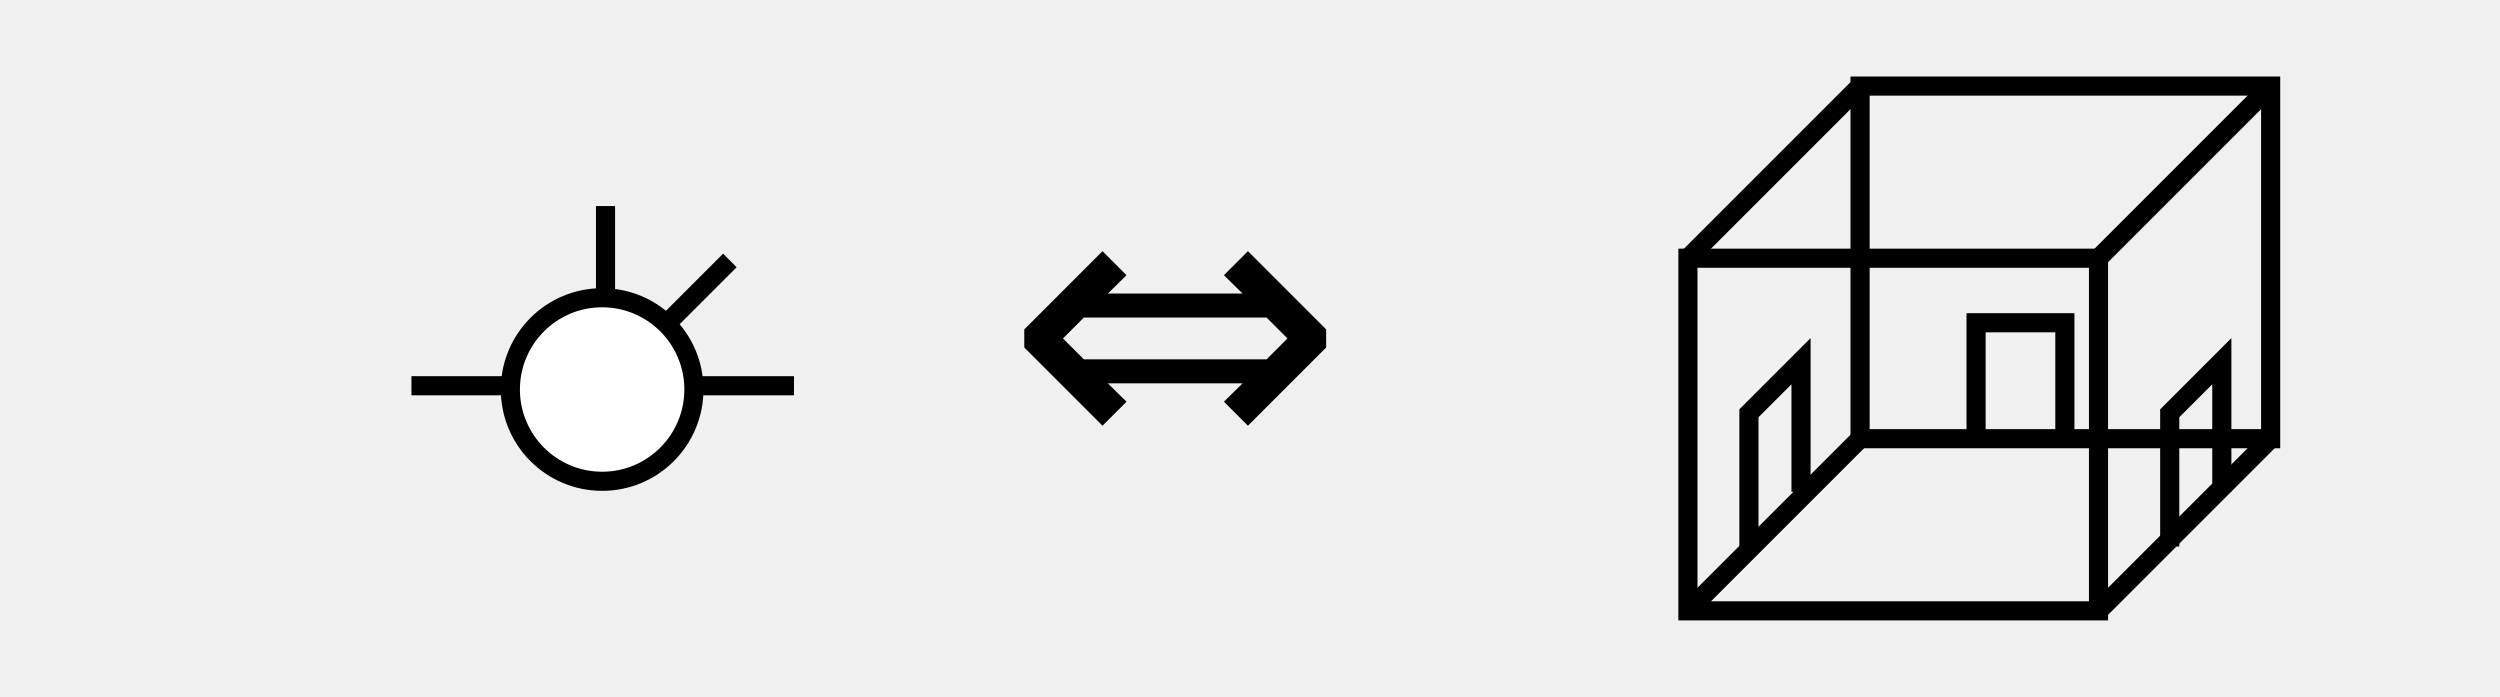
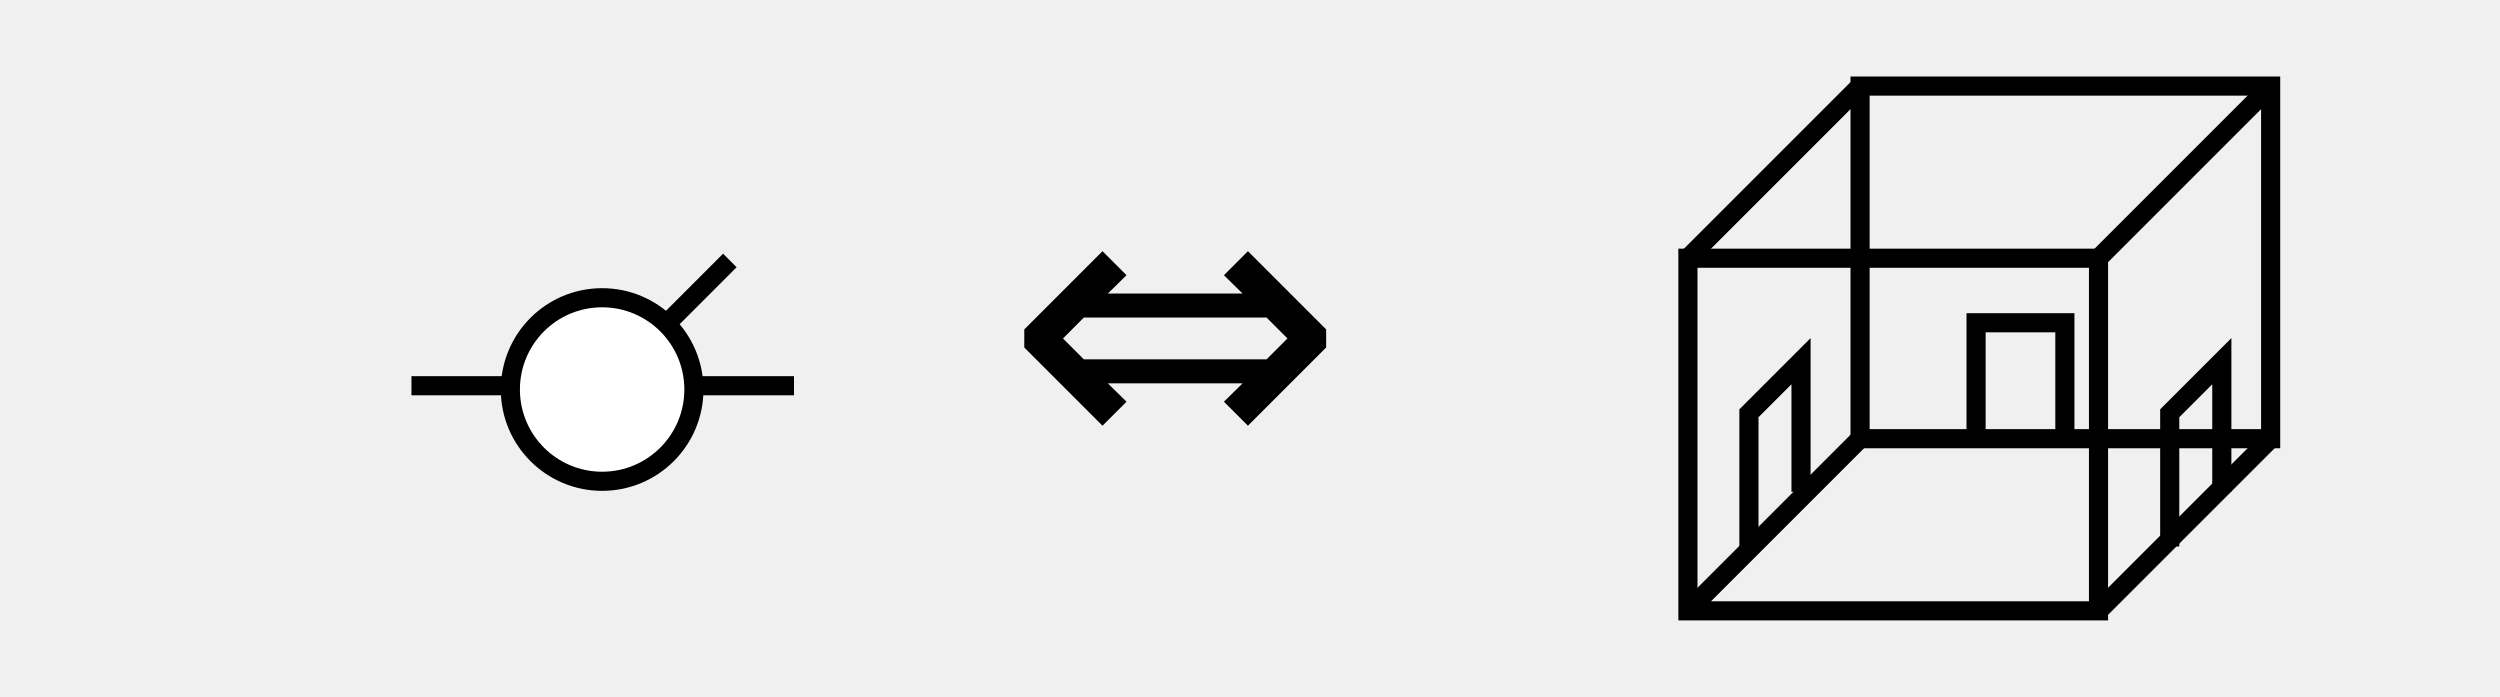
<svg xmlns="http://www.w3.org/2000/svg" width="522.805" height="145.741" viewBox="0 0 138.325 38.561" version="1.1" id="svg8">
  <defs id="defs2">
    </defs>
  <g id="layer1" transform="translate(-1.967589,-105.1052)">
-     <g id="g1843" transform="translate(-0.7118257,-5.90811)">
-       <path style="fill:none;stroke:#000000;stroke-width:1.058;stroke-linecap:butt;stroke-linejoin:miter;stroke-miterlimit:4;stroke-dasharray:none;stroke-opacity:1" d="m 43.061,125.425 -2.557,2.557 -4.673,4.673" id="path1772" />
-       <path style="fill:none;fill-opacity:1;stroke:#000000;stroke-width:1.058;stroke-linecap:butt;stroke-linejoin:miter;stroke-miterlimit:4;stroke-dasharray:none;stroke-opacity:1" d="M 35.653,132.357 H 46.611" id="path1774" />
-       <path style="fill:none;stroke:#000000;stroke-width:1.058;stroke-linecap:butt;stroke-linejoin:miter;stroke-miterlimit:4;stroke-dasharray:none;stroke-opacity:1" d="m 36.182,132.304 v -9.889" id="path1776" />
-       <path id="path1778" d="m 25.444,132.357 h 10.958" style="fill:none;fill-opacity:1;stroke:#000000;stroke-width:1.058;stroke-linecap:butt;stroke-linejoin:miter;stroke-miterlimit:4;stroke-dasharray:none;stroke-opacity:1" />
-       <circle r="5.078" cy="132.565" cx="35.995" id="circle1780" style="opacity:1;fill:#ffffff;fill-opacity:1;stroke:#000000;stroke-width:1.058;stroke-miterlimit:4;stroke-dasharray:none;stroke-opacity:1" />
-     </g>
+     <path id="path1772" d="m 42.35,119.517 -2.557,2.557 -4.673,4.673" style="fill:none;stroke:#000000;stroke-width:1.058;stroke-linecap:butt;stroke-linejoin:miter;stroke-miterlimit:4;stroke-dasharray:none;stroke-opacity:1" />
+     <path id="path1774" d="M 34.941,126.448 H 45.899" style="fill:none;fill-opacity:1;stroke:#000000;stroke-width:1.058;stroke-linecap:butt;stroke-linejoin:miter;stroke-miterlimit:4;stroke-dasharray:none;stroke-opacity:1" />
+     <path style="fill:none;fill-opacity:1;stroke:#000000;stroke-width:1.058;stroke-linecap:butt;stroke-linejoin:miter;stroke-miterlimit:4;stroke-dasharray:none;stroke-opacity:1" d="m 24.733,126.448 h 10.958" id="path1778" />
+     <circle style="opacity:1;fill:#ffffff;fill-opacity:1;stroke:#000000;stroke-width:1.058;stroke-miterlimit:4;stroke-dasharray:none;stroke-opacity:1" id="circle1780" cx="35.283" cy="126.657" r="5.078" />
    <g id="g1854" transform="translate(18.5316,-2.810357)">
      <rect y="122.203" x="76.829" height="19.511" width="22.718" id="rect1782" style="opacity:1;fill:none;fill-opacity:1;stroke:#000000;stroke-width:1.058;stroke-miterlimit:4;stroke-dasharray:none;stroke-opacity:1" />
      <rect style="opacity:1;fill:none;fill-opacity:1;stroke:#000000;stroke-width:1.058;stroke-miterlimit:4;stroke-dasharray:none;stroke-opacity:1" id="rect1784" width="22.718" height="19.511" x="86.354" y="112.678" />
      <path id="path1786" d="m 76.829,122.203 9.525,-9.525" style="fill:none;stroke:#000000;stroke-width:1.058;stroke-linecap:butt;stroke-linejoin:miter;stroke-miterlimit:4;stroke-dasharray:none;stroke-opacity:1" />
      <path id="path1788" d="m 99.547,122.203 9.525,-9.525" style="opacity:1;fill:none;fill-opacity:1;stroke:#000000;stroke-width:1.058;stroke-miterlimit:4;stroke-dasharray:none;stroke-opacity:1" />
      <path id="path1790" d="m 99.547,141.714 9.525,-9.525" style="opacity:1;fill:none;fill-opacity:1;stroke:#000000;stroke-width:1.058;stroke-miterlimit:4;stroke-dasharray:none;stroke-opacity:1" />
      <path id="path1792" d="m 76.829,141.714 9.525,-9.525" style="opacity:1;fill:none;fill-opacity:1;stroke:#000000;stroke-width:1.058;stroke-miterlimit:4;stroke-dasharray:none;stroke-opacity:1" />
      <path id="path1826" d="m 92.772,132.011 v -6.237 h 4.914 v 6.142" style="opacity:1;fill:none;fill-opacity:1;stroke:#000000;stroke-width:1.058;stroke-miterlimit:4;stroke-dasharray:none;stroke-opacity:1" />
      <path id="path1830" d="m 80.205,138.153 v -7.371 l 2.882,-2.882 v 7.229" style="opacity:1;fill:none;fill-opacity:1;stroke:#000000;stroke-width:1.058;stroke-miterlimit:4;stroke-dasharray:none;stroke-opacity:1" />
      <path style="opacity:1;fill:none;fill-opacity:1;stroke:#000000;stroke-width:1.058;stroke-miterlimit:4;stroke-dasharray:none;stroke-opacity:1" d="m 103.488,138.153 v -7.371 l 2.882,-2.882 v 7.229" id="path1832" />
    </g>
    <text xml:space="preserve" style="font-style:normal;font-weight:normal;font-size:22.578px;line-height:1.25;font-family:sans-serif;letter-spacing:0px;word-spacing:0px;fill:#000000;fill-opacity:1;stroke:none;stroke-width:0.265" x="57.532" y="130.912" id="text1836">
      <tspan id="tspan1834" x="57.532" y="130.912" style="font-size:22.578px;stroke-width:0.265">⇔</tspan>
      <tspan x="57.532" y="159.134" style="font-size:22.578px;stroke-width:0.265" id="tspan1856" />
    </text>
  </g>
</svg>
